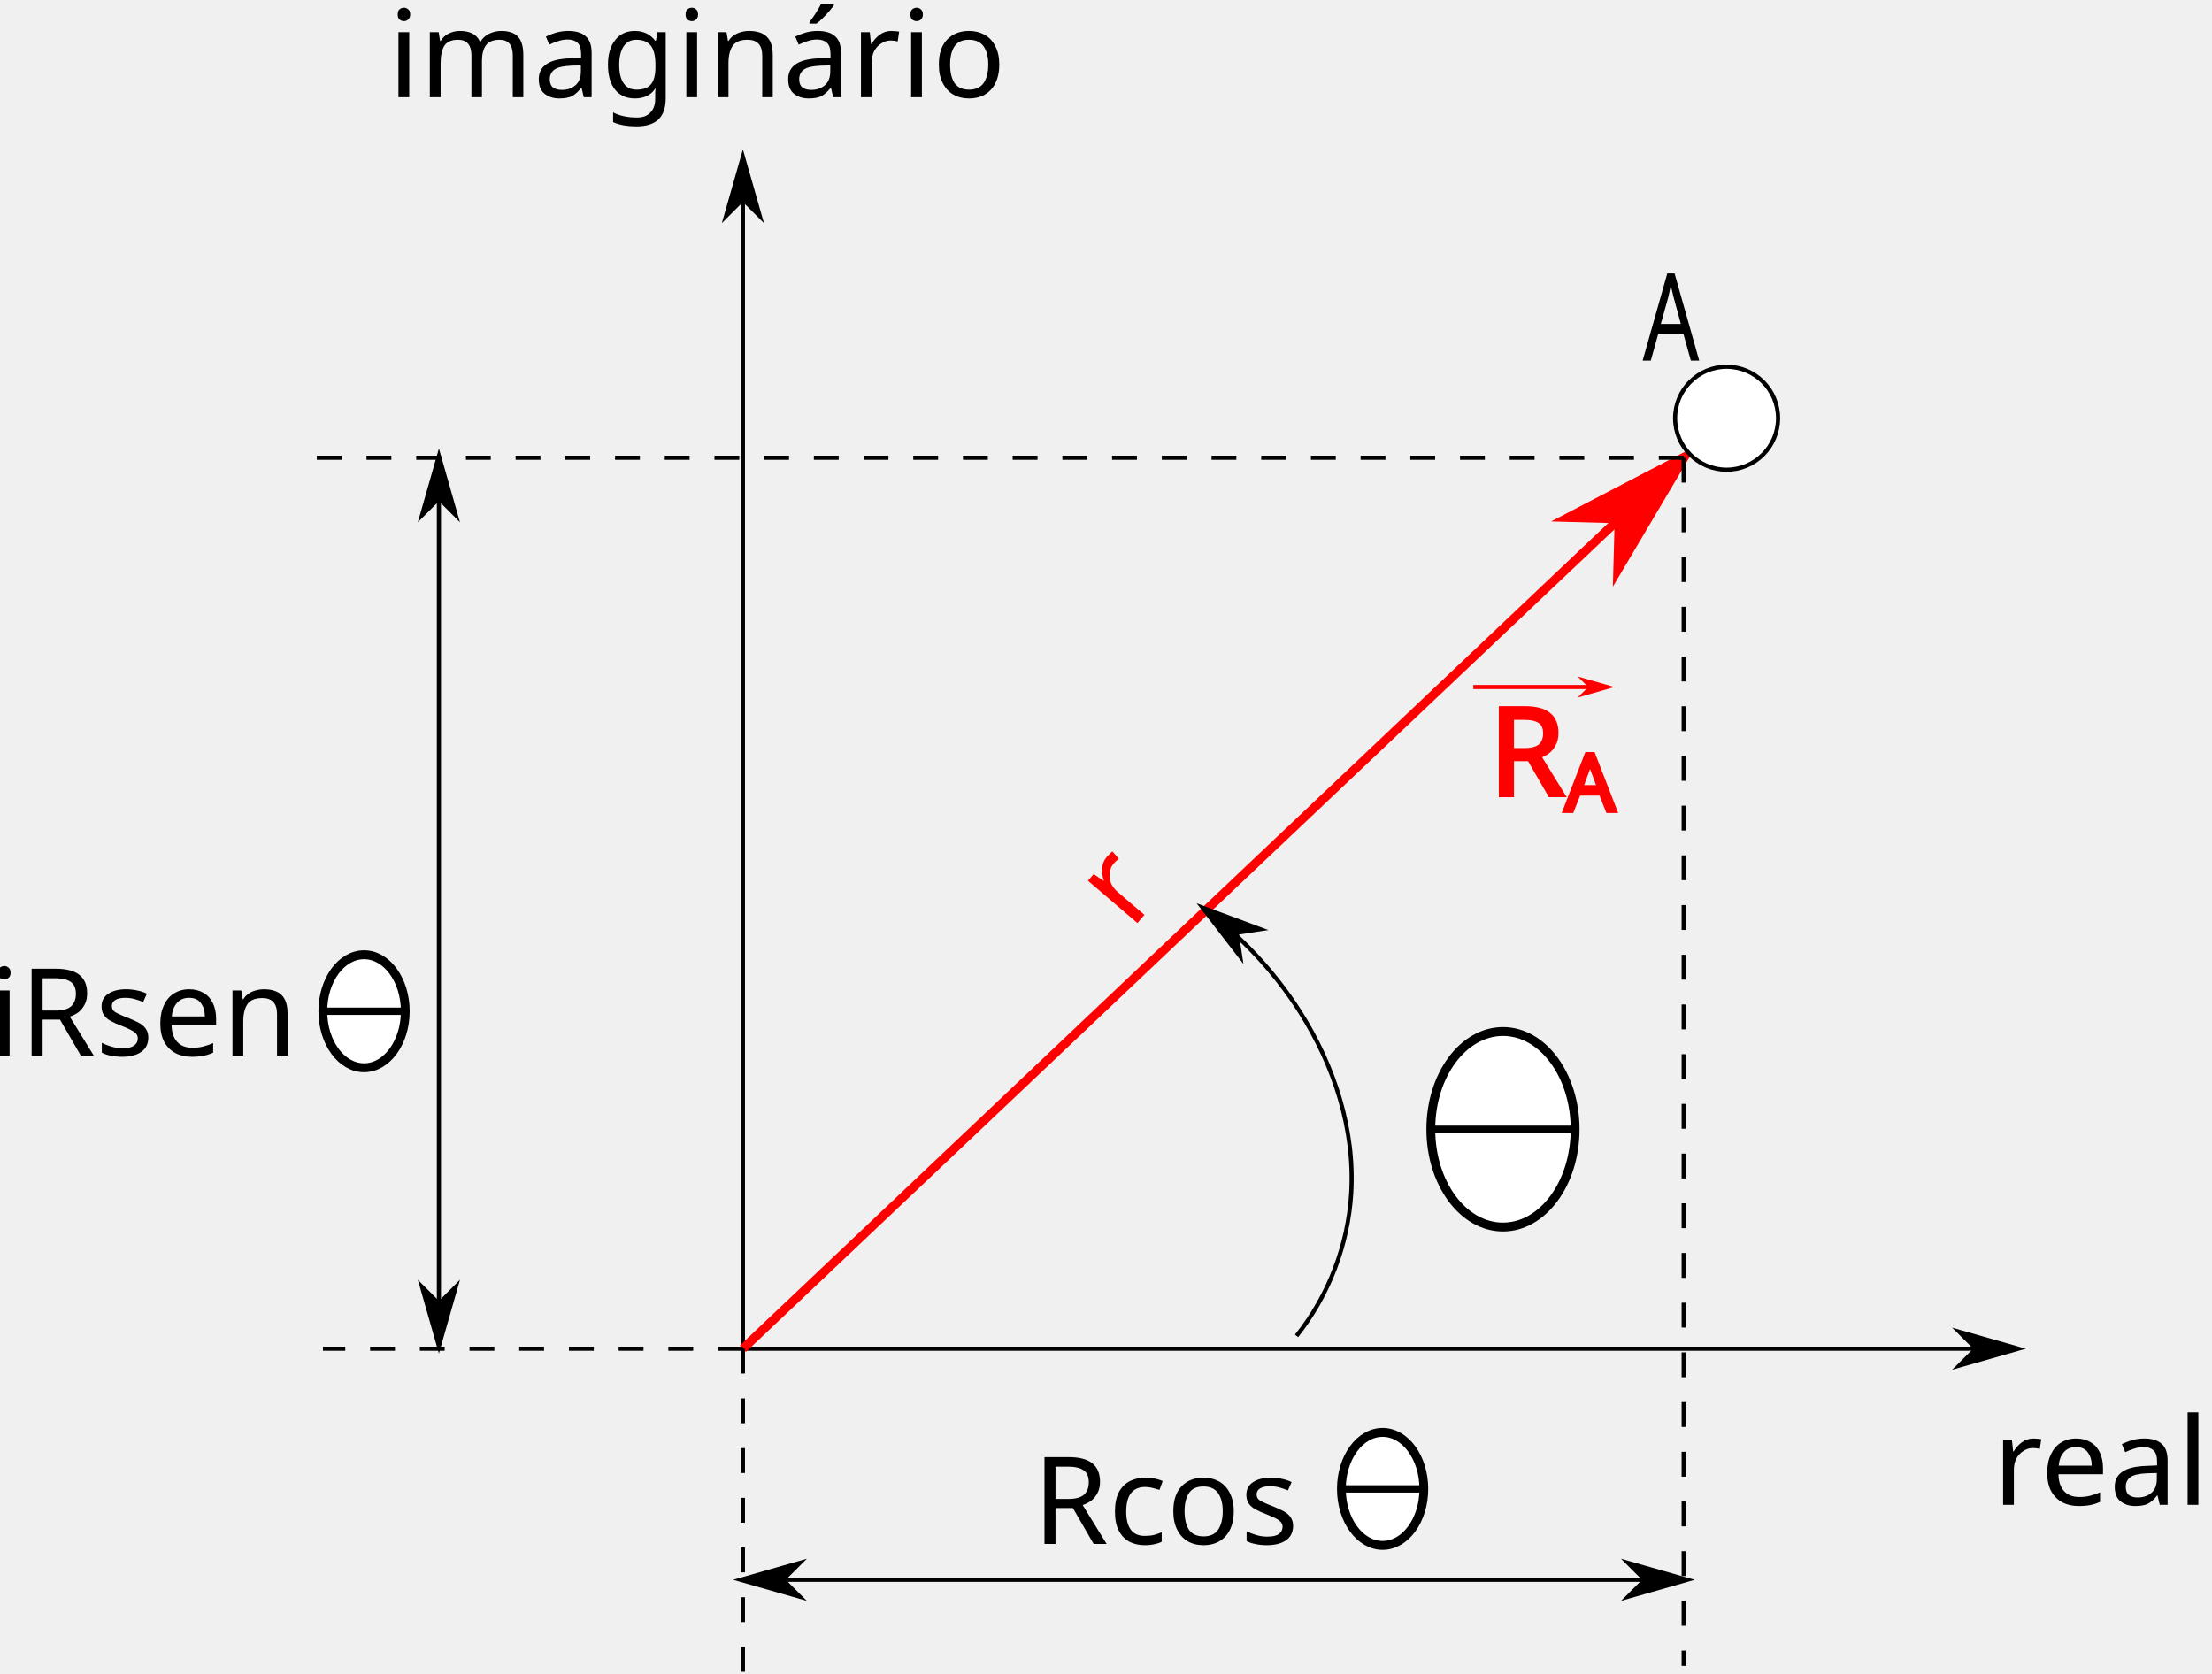
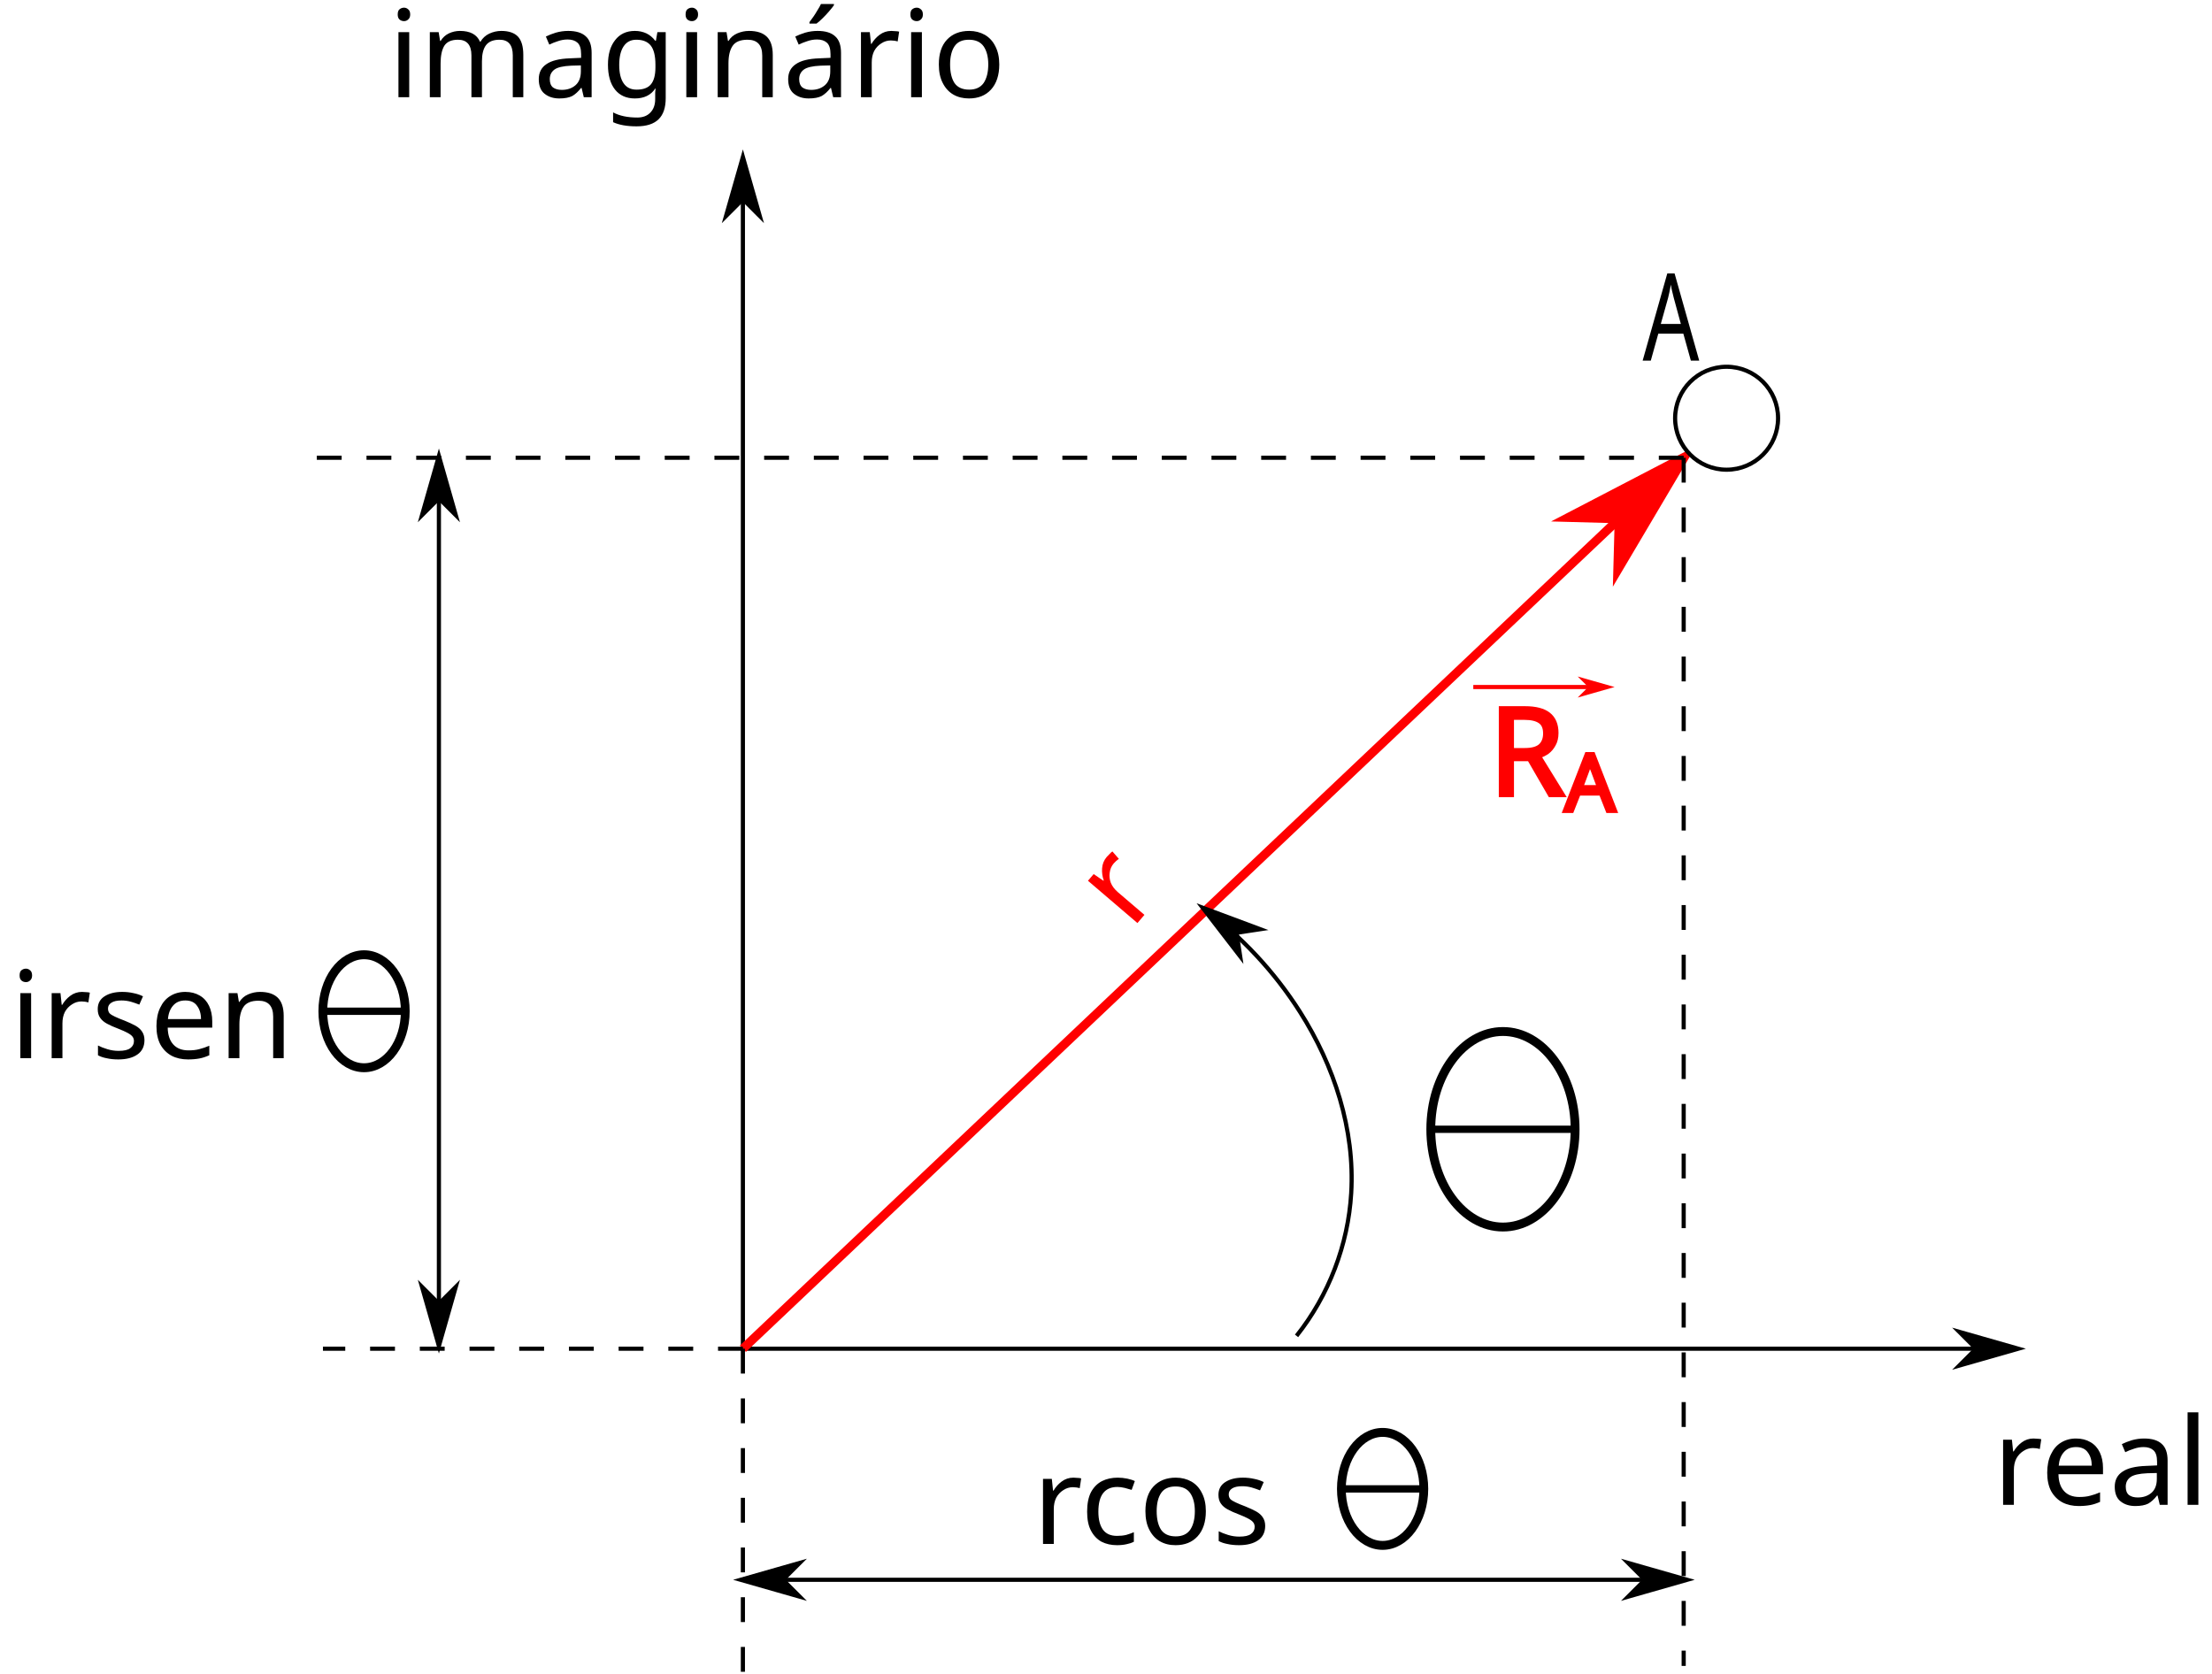
<svg xmlns="http://www.w3.org/2000/svg" width="141.252mm" height="106.88mm" viewBox="0 0 141.252 106.88" version="1.1" id="svg3304">
  <defs id="defs3298">
    <marker style="overflow:visible;" id="marker7554" refX="0.0" refY="0.0" orient="auto">
      <path transform="scale(0.8) rotate(180) translate(12.5,0)" style="fill-rule:evenodd;stroke:#000000;stroke-width:1pt;stroke-opacity:1;fill:#000000;fill-opacity:1" d="M 0.0,0.0 L 5.0,-5.0 L -12.5,0.0 L 5.0,5.0 L 0.0,0.0 z " id="path939" />
    </marker>
    <marker style="overflow:visible" id="Arrow1Mend" refX="0" refY="0" orient="auto">
      <path transform="matrix(-0.4,0,0,-0.4,-4,0)" style="fill:#ff0000;fill-opacity:1;fill-rule:evenodd;stroke:#ff0000;stroke-width:1pt;stroke-opacity:1" d="M 0,0 5,-5 -12.5,0 5,5 Z" id="path3878" />
    </marker>
    <marker style="overflow:visible" id="marker4607" refX="0" refY="0" orient="auto">
      <path transform="matrix(0.8,0,0,0.8,10,0)" style="fill:#000000;fill-opacity:1;fill-rule:evenodd;stroke:#000000;stroke-width:1pt;stroke-opacity:1" d="M 0,0 5,-5 -12.5,0 5,5 Z" id="path4605" />
    </marker>
    <marker style="overflow:visible" id="marker4543" refX="0" refY="0" orient="auto">
      <path transform="matrix(-0.8,0,0,-0.8,-10,0)" style="fill:#000000;fill-opacity:1;fill-rule:evenodd;stroke:#000000;stroke-width:1pt;stroke-opacity:1" d="M 0,0 5,-5 -12.5,0 5,5 Z" id="path4541" />
    </marker>
    <marker style="overflow:visible" id="marker4473" refX="0" refY="0" orient="auto">
      <path transform="matrix(0.8,0,0,0.8,10,0)" style="fill:#000000;fill-opacity:1;fill-rule:evenodd;stroke:#000000;stroke-width:1pt;stroke-opacity:1" d="M 0,0 5,-5 -12.5,0 5,5 Z" id="path4471" />
    </marker>
    <marker style="overflow:visible" id="marker4421" refX="0" refY="0" orient="auto">
      <path transform="matrix(-0.8,0,0,-0.8,-10,0)" style="fill:#000000;fill-opacity:1;fill-rule:evenodd;stroke:#000000;stroke-width:1pt;stroke-opacity:1" d="M 0,0 5,-5 -12.5,0 5,5 Z" id="path4419" />
    </marker>
    <marker style="overflow:visible" id="marker4287" refX="0" refY="0" orient="auto">
      <path transform="matrix(-0.8,0,0,-0.8,-10,0)" style="fill:#000000;fill-opacity:1;fill-rule:evenodd;stroke:#000000;stroke-width:1pt;stroke-opacity:1" d="M 0,0 5,-5 -12.5,0 5,5 Z" id="path4285" />
    </marker>
    <marker style="overflow:visible" id="marker4193" refX="0" refY="0" orient="auto">
      <path transform="matrix(-0.8,0,0,-0.8,-10,0)" style="fill:#ff0000;fill-opacity:1;fill-rule:evenodd;stroke:#ff0000;stroke-width:1pt;stroke-opacity:1" d="M 0,0 5,-5 -12.5,0 5,5 Z" id="path4191" />
    </marker>
    <marker style="overflow:visible" id="Arrow1Lstart" refX="0" refY="0" orient="auto">
      <path transform="matrix(0.8,0,0,0.8,10,0)" style="fill:#000000;fill-opacity:1;fill-rule:evenodd;stroke:#000000;stroke-width:1pt;stroke-opacity:1" d="M 0,0 5,-5 -12.5,0 5,5 Z" id="path3869" />
    </marker>
-     <marker style="overflow:visible" id="Arrow1Lend" refX="0" refY="0" orient="auto">
-       <path transform="matrix(-0.8,0,0,-0.8,-10,0)" style="fill:#000000;fill-opacity:1;fill-rule:evenodd;stroke:#000000;stroke-width:1pt;stroke-opacity:1" d="M 0,0 5,-5 -12.5,0 5,5 Z" id="path3872" />
-     </marker>
  </defs>
+   <g id="layer8">
+     <rect style="fill:#ffffff;stroke:#ffffff;stroke-width:0.865" id="rect6012" width="142.119" height="107.345" x="-0.189" y="0" />
+   </g>
  <g id="layer1" transform="translate(-18.73193,-41.53749)">
    <path style="fill:none;stroke:#000000;stroke-width:0.265;stroke-linecap:butt;stroke-linejoin:miter;stroke-miterlimit:4;stroke-dasharray:none;stroke-opacity:1;marker-start:url(#Arrow1Lstart);marker-end:url(#marker7554)" d="M 147.584,127.664 H 66.171 V 51.593" id="path3867" />
    <path style="fill:#ff0000;stroke:#ff0000;stroke-width:0.565;stroke-linecap:butt;stroke-linejoin:miter;stroke-miterlimit:4;stroke-dasharray:none;stroke-opacity:1;marker-end:url(#marker4193)" d="M 66.171,127.664 126.247,70.768" id="path4183" />
    <path style="fill:none;stroke:#000000;stroke-width:0.265px;stroke-linecap:butt;stroke-linejoin:miter;stroke-opacity:1;marker-end:url(#marker4287)" d="m 101.526,126.844 c 2.057,-2.584 3.294,-5.812 3.49,-9.109 0.243,-4.07 -1.083,-8.138 -3.27,-11.579 -1.631,-2.567 -3.742,-4.828 -6.19,-6.633" id="path4273" />
    <g id="g4331" transform="matrix(0.9541816,0,0,0.9584378,12.91901,3.506733)" style="stroke-width:1.046">
      <ellipse style="fill:#ffffff;stroke:#000000;stroke-width:0.591;stroke-linejoin:bevel;stroke-miterlimit:4;stroke-dasharray:none" id="path4325" cx="106.675" cy="114.921" rx="4.829" ry="6.514" />
      <path style="fill:none;stroke:#000000;stroke-width:0.486;stroke-linecap:butt;stroke-linejoin:miter;stroke-miterlimit:4;stroke-dasharray:none;stroke-opacity:1" d="m 101.845,114.921 h 9.659" id="path4327" />
    </g>
    <path style="fill:none;stroke:#000000;stroke-width:0.265;stroke-linecap:butt;stroke-linejoin:miter;stroke-miterlimit:4;stroke-dasharray:1.587, 1.587;stroke-dashoffset:0;stroke-opacity:1" d="M 126.247,70.768 V 147.92" id="path4381" />
    <path style="fill:none;stroke:#000000;stroke-width:0.265;stroke-linecap:butt;stroke-linejoin:miter;stroke-miterlimit:4;stroke-dasharray:1.587, 1.587;stroke-dashoffset:0;stroke-opacity:1" d="m 66.171,127.664 v 20.753" id="path4383" />
    <path style="fill:none;stroke:#000000;stroke-width:0.265px;stroke-linecap:butt;stroke-linejoin:miter;stroke-opacity:1;marker-start:url(#marker4473);marker-end:url(#marker4421)" d="M 66.061,142.421 H 126.438" id="path4385" />
    <path style="fill:none;stroke:#000000;stroke-width:0.265;stroke-linecap:butt;stroke-linejoin:miter;stroke-miterlimit:4;stroke-dasharray:1.587, 1.587;stroke-dashoffset:0;stroke-opacity:1" d="M 126.247,70.768 H 37.64" id="path4387" />
    <path style="fill:none;stroke:#000000;stroke-width:0.265;stroke-linecap:butt;stroke-linejoin:miter;stroke-miterlimit:4;stroke-dasharray:1.587, 1.587;stroke-dashoffset:0;stroke-opacity:1" d="M 66.171,127.664 H 39.354" id="path4389" />
    <path style="fill:none;stroke:#000000;stroke-width:0.265px;stroke-linecap:butt;stroke-linejoin:miter;stroke-opacity:1;marker-start:url(#marker4607);marker-end:url(#marker4543)" d="M 46.759,70.693 V 127.457" id="path4391" />
    <text xml:space="preserve" style="font-size:7.761px;line-height:1.25;font-family:sans-serif;-inkscape-font-specification:sans-serif;stroke-width:0.265" x="84.68" y="140.132" id="text4395">
-       <tspan id="tspan4393" x="84.68" y="140.132" style="stroke-width:0.265">Rcos</tspan>
+       <tspan id="tspan4393" x="84.68" y="140.132" style="stroke-width:0.265">rcos</tspan>
    </text>
-     <text xml:space="preserve" style="font-size:7.761px;line-height:1.25;font-family:sans-serif;-inkscape-font-specification:sans-serif;stroke-width:0.265" x="18.001" y="108.945" id="text4399">
-       <tspan id="tspan4397" x="18.001" y="108.945" style="stroke-width:0.265">iRsen</tspan>
+     <text xml:space="preserve" style="font-size:7.761px;line-height:1.25;font-family:sans-serif;-inkscape-font-specification:sans-serif;stroke-width:0.265" x="19.376" y="109.114" id="text4399">
+       <tspan id="tspan4397" x="19.376" y="109.114" style="stroke-width:0.265">irsen</tspan>
    </text>
    <g id="g4405" transform="matrix(0.5451263,0,0,0.5537774,48.86978,72.97566)" style="stroke-width:1.82">
      <ellipse style="fill:#ffffff;stroke:#000000;stroke-width:1.028;stroke-linejoin:bevel;stroke-miterlimit:4;stroke-dasharray:none" id="ellipse4401" cx="106.675" cy="114.921" rx="4.829" ry="6.514" />
      <path style="fill:none;stroke:#000000;stroke-width:0.846;stroke-linecap:butt;stroke-linejoin:miter;stroke-miterlimit:4;stroke-dasharray:none;stroke-opacity:1" d="m 101.845,114.921 h 9.659" id="path4403" />
    </g>
    <g id="g4411" transform="matrix(0.5451263,0,0,0.5537774,-16.17215,42.47368)" style="stroke-width:1.82">
      <ellipse style="fill:#ffffff;stroke:#000000;stroke-width:1.028;stroke-linejoin:bevel;stroke-miterlimit:4;stroke-dasharray:none" id="ellipse4407" cx="106.675" cy="114.921" rx="4.829" ry="6.514" />
      <path style="fill:none;stroke:#000000;stroke-width:0.846;stroke-linecap:butt;stroke-linejoin:miter;stroke-miterlimit:4;stroke-dasharray:none;stroke-opacity:1" d="m 101.845,114.921 h 9.659" id="path4409" />
    </g>
    <text xml:space="preserve" style="font-size:6.621px;line-height:1.25;font-family:sans-serif;-inkscape-font-specification:sans-serif;stroke-width:0.265" x="144.906" y="55.085" id="text4731" transform="scale(0.8531493,1.172128)">
      <tspan id="tspan4729" x="144.906" y="55.085" style="stroke-width:0.265">A</tspan>
    </text>
    <circle style="fill:#ffffff;stroke:#000000;stroke-width:0.265;stroke-linejoin:bevel;stroke-miterlimit:4;stroke-dasharray:none;stroke-dashoffset:0" id="path4737" cx="128.987" cy="68.245" r="3.287" />
    <text xml:space="preserve" style="font-size:7.761px;line-height:1.25;font-family:sans-serif;-inkscape-font-specification:sans-serif;fill:#ff0000;stroke-width:0.265" x="-17.654" y="134.742" id="text4741" transform="rotate(-49.46836)">
      <tspan id="tspan4739" x="-17.654" y="134.742" style="fill:#ff0000;stroke-width:0.265">r</tspan>
    </text>
    <text xml:space="preserve" style="font-size:7.761px;line-height:1.25;font-family:sans-serif;-inkscape-font-specification:sans-serif;fill:#ff0000;stroke:#ff0000;stroke-width:0.265" x="113.824" y="92.31" id="text4745">
      <tspan id="tspan4743" x="113.824" y="92.31" style="fill:#ff0000;stroke:#ff0000;stroke-width:0.265">R<tspan style="font-size:65%;baseline-shift:sub;fill:#ff0000;stroke:#ff0000" id="tspan4747">A</tspan>
      </tspan>
    </text>
    <path style="fill:none;stroke:#ff0000;stroke-width:0.265px;stroke-linecap:butt;stroke-linejoin:miter;stroke-opacity:1;marker-end:url(#Arrow1Mend)" d="m 112.812,85.41 h 8.5" id="path4749" />
    <text xml:space="preserve" style="font-size:7.761px;line-height:1.25;font-family:sans-serif;-inkscape-font-specification:sans-serif;stroke-width:0.265" x="145.989" y="137.632" id="text4839">
      <tspan id="tspan4837" x="145.989" y="137.632" style="stroke-width:0.265">real</tspan>
    </text>
    <text xml:space="preserve" style="font-size:7.761px;line-height:1.25;font-family:sans-serif;-inkscape-font-specification:sans-serif;stroke-width:0.265" x="43.521" y="47.745" id="text4843">
      <tspan id="tspan4841" x="43.521" y="47.745" style="stroke-width:0.265">imaginário</tspan>
    </text>
  </g>
</svg>
